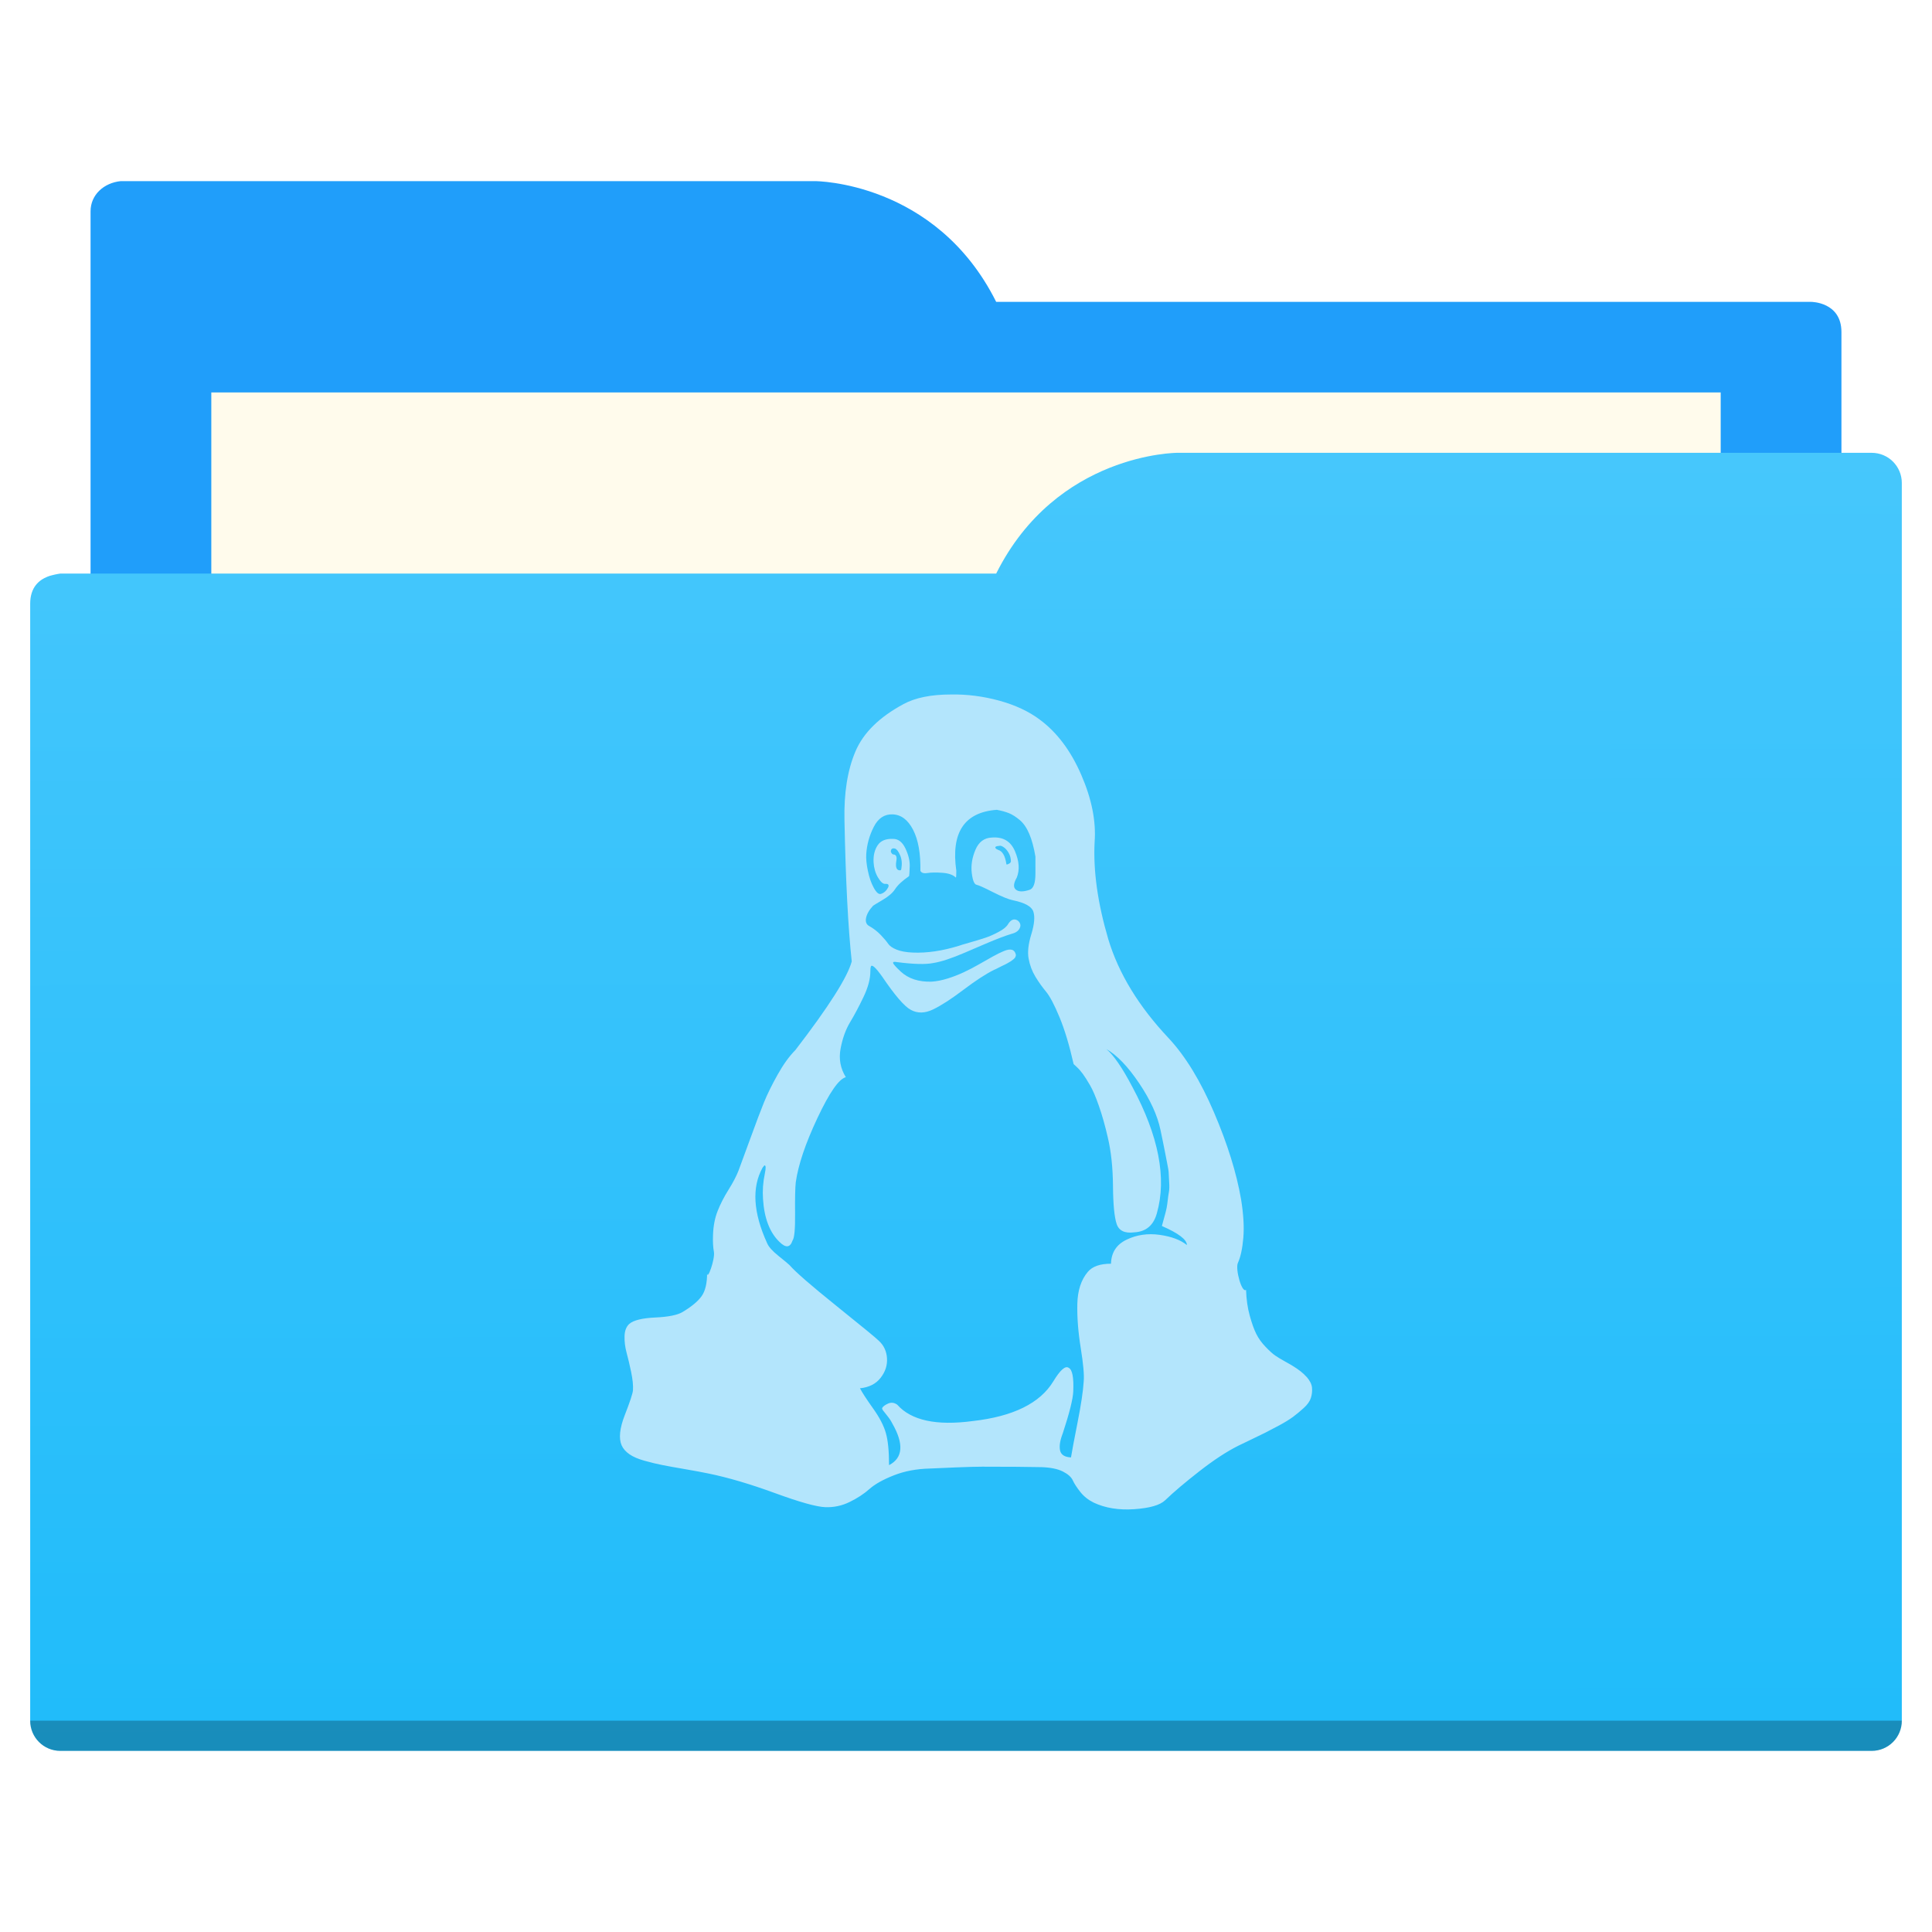
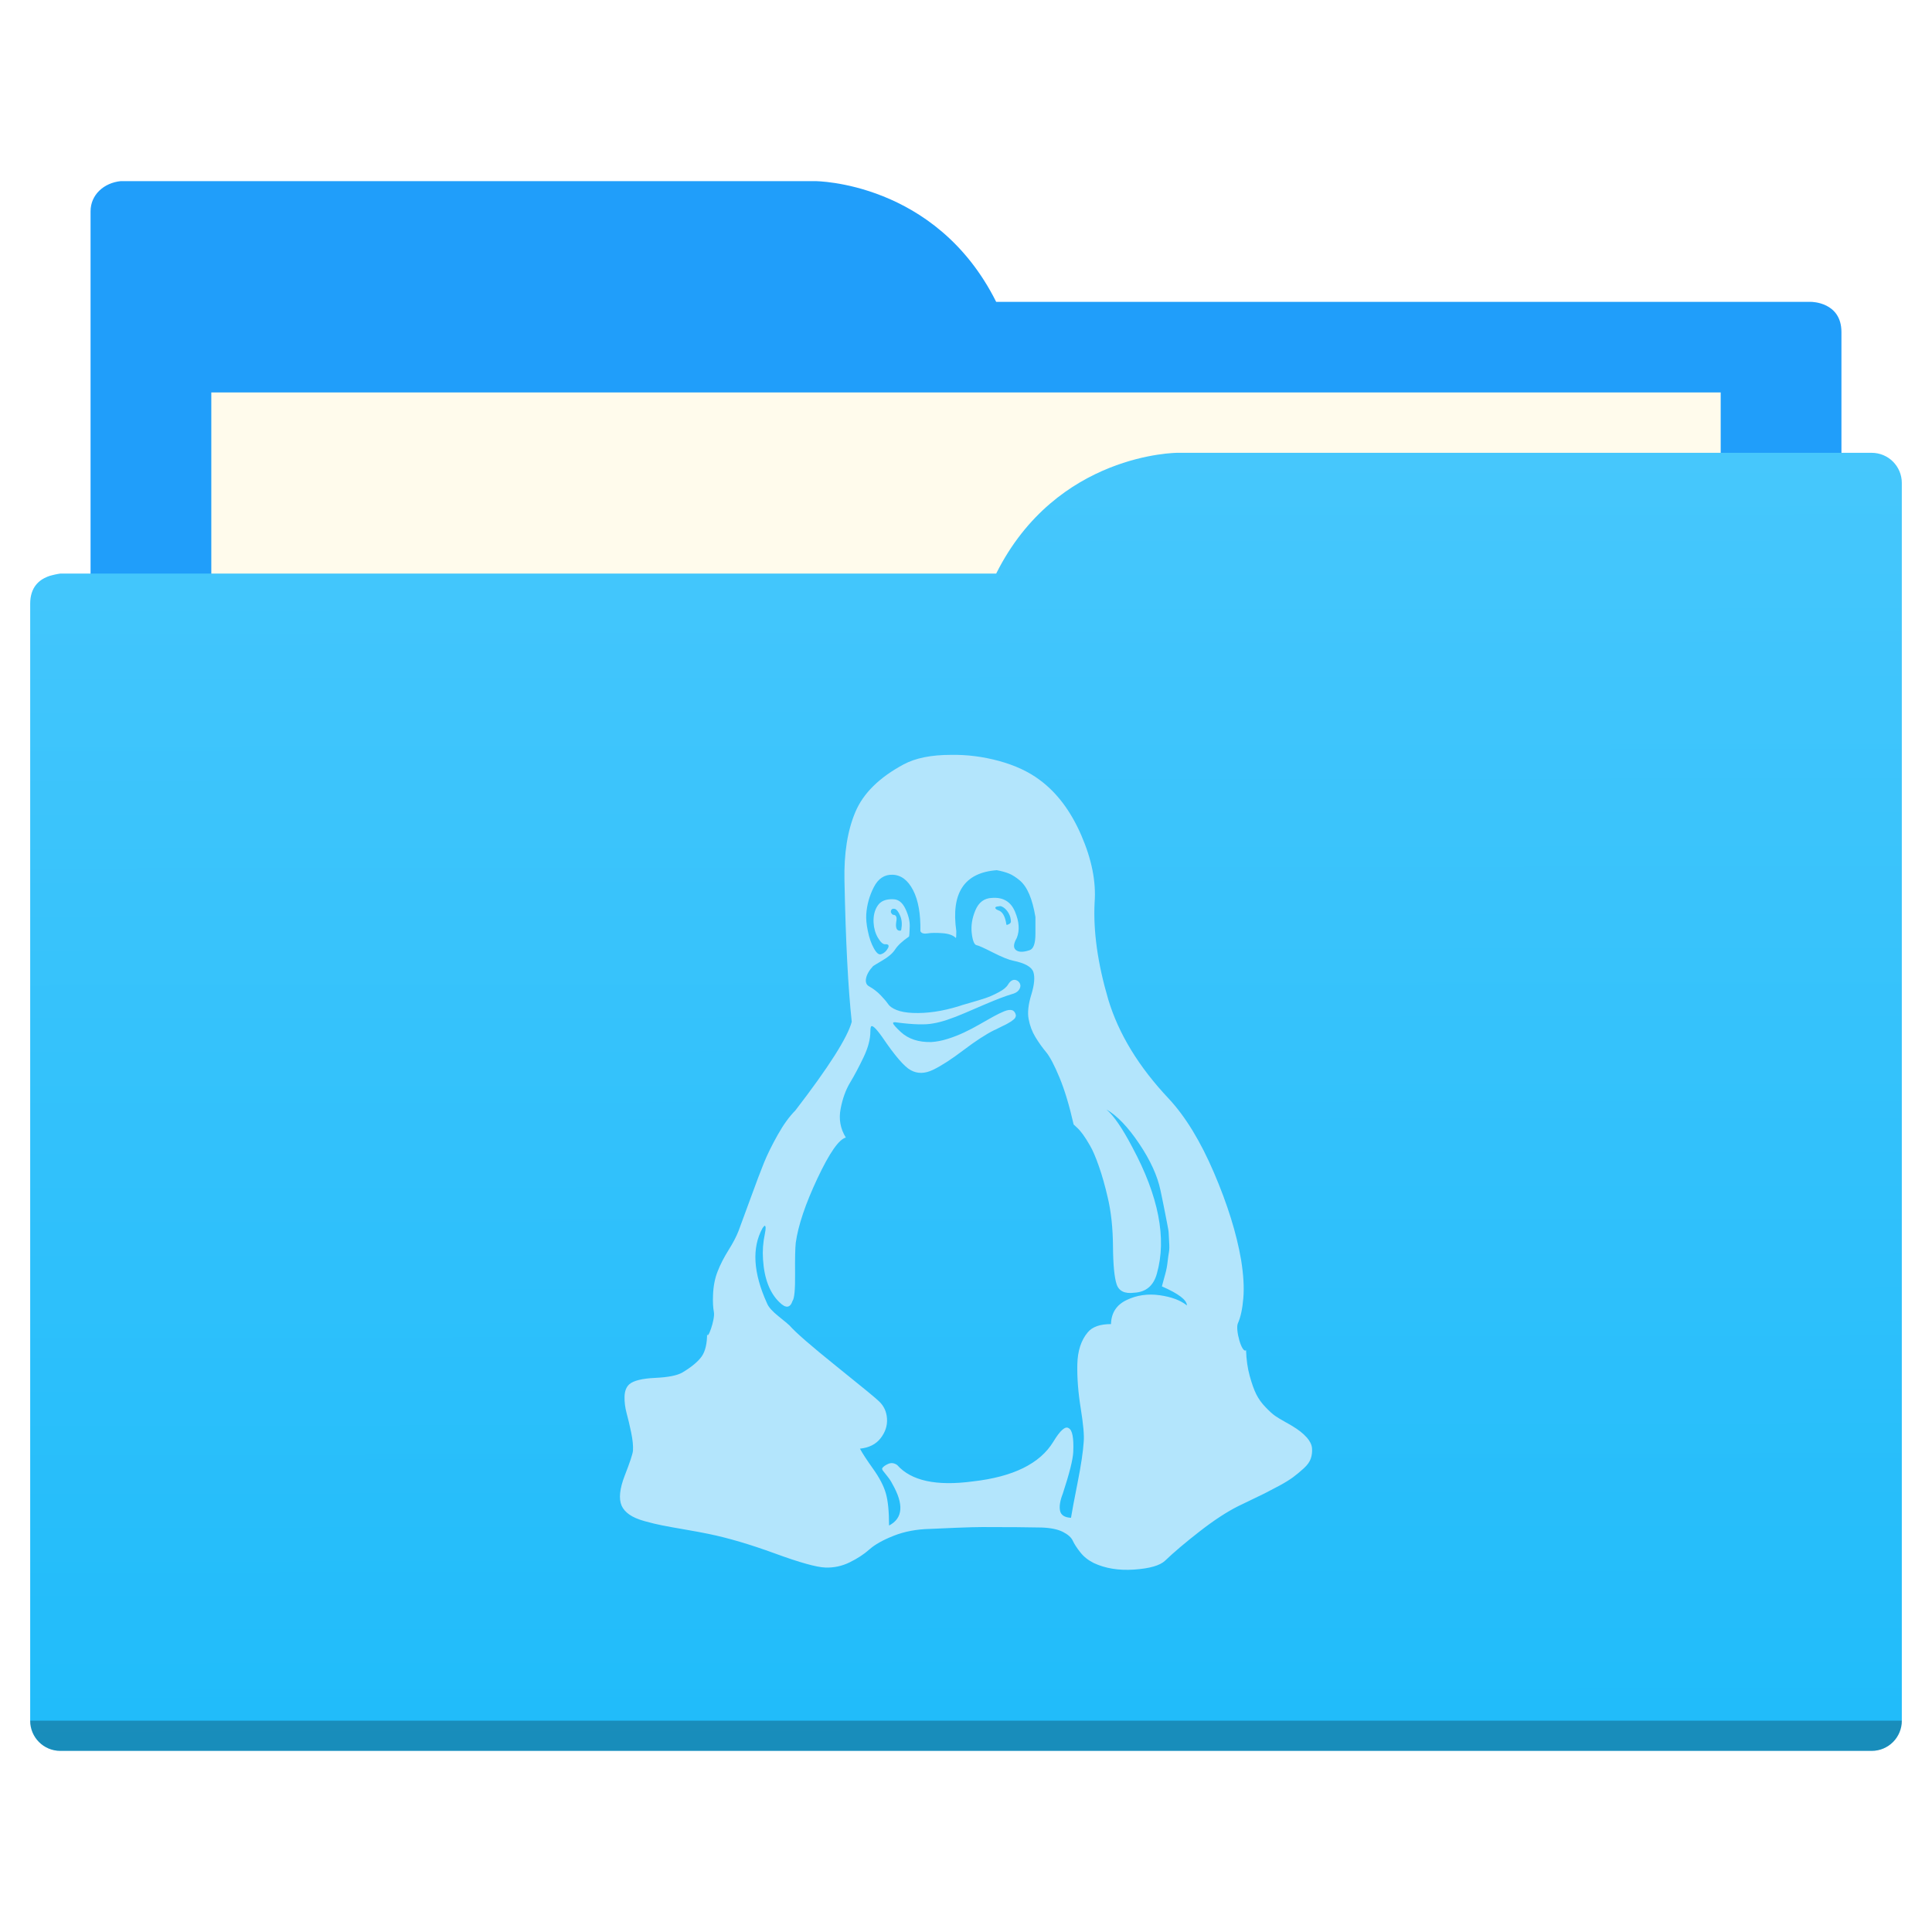
<svg xmlns="http://www.w3.org/2000/svg" xmlns:xlink="http://www.w3.org/1999/xlink" viewBox="0 0 64 64" version="1.1" id="svg5453" height="64" width="64">
  <defs id="defs5455">
    <linearGradient id="linearGradient831">
      <stop style="stop-color:#20bcfa;stop-opacity:1;" offset="0" id="stop827" />
      <stop style="stop-color:#46c7fc;stop-opacity:1" offset="1" id="stop829" />
    </linearGradient>
    <linearGradient xlink:href="#linearGradient831" id="linearGradient833" x1="32.01" y1="57.893" x2="31.962" y2="15.12" gradientUnits="userSpaceOnUse" gradientTransform="translate(0,-3.8146973e-6)" />
  </defs>
  <path style="fill:#209efa;fill-opacity:1;fill-rule:evenodd;stroke:none;stroke-width:1px;stroke-linecap:butt;stroke-linejoin:miter;stroke-opacity:1" d="M 4,6 C 3.449,6.055 3,6.446 3,7 V 9 49 H 61 V 14 13 11 c 0,-1 -1,-1 -1,-1 H 58 37 33 C 31,6 27,6 27,6 H 5 Z" id="folderTab-3" />
  <path style="color:#000000;text-decoration:none;text-decoration-line:none;text-decoration-style:solid;text-decoration-color:#000000;white-space:normal;clip-rule:nonzero;display:inline;overflow:visible;visibility:visible;opacity:1;isolation:auto;mix-blend-mode:normal;color-interpolation:sRGB;color-interpolation-filters:linearRGB;solid-color:#000000;solid-opacity:1;fill:#fffbec;fill-opacity:1;fill-rule:nonzero;stroke:none;stroke-width:1;stroke-linecap:butt;stroke-linejoin:miter;stroke-miterlimit:4;stroke-dasharray:none;stroke-dashoffset:0;stroke-opacity:1;color-rendering:auto;image-rendering:auto;shape-rendering:auto;text-rendering:auto;enable-background:accumulate" d="M 7,13 H 57 V 45 H 7 Z" id="folderPaper-6" />
  <path style="fill:url(#linearGradient833);fill-opacity:1;fill-rule:evenodd;stroke:none;stroke-width:1px;stroke-linecap:butt;stroke-linejoin:miter;stroke-opacity:1" d="m 39,15 c 0,0 -4,0 -6,4 H 29 4 2 c 0,0 -0.132,0.017 -0.289,0.059 -0.046,0.014 -0.092,0.023 -0.135,0.043 C 1.302,19.211 1,19.445 1,20 v 2 1 34 c 0,0.554 0.446,1 1,1 h 60 c 0.554,0 1,-0.446 1,-1 v -39 -2 c 0,-0.554 -0.446,-1 -1,-1 h -1 z" id="folderFront-2" />
  <path style="opacity:0.25;fill:#000000;fill-opacity:1;stroke:none" d="m 1,57 c 0,0.554 0.446,1 1,1 h 60 c 0.554,0 1,-0.446 1,-1 z" id="folderShadow-9" />
-   <path style="fill:#b3e5fc;fill-opacity:1;fill-rule:evenodd;stroke:none;stroke-width:1.492" id="Page-1" d="m 39.318,41.246 c 0,-0.181 -0.276,-0.392 -0.829,-0.633 0.04,-0.151 0.078,-0.289 0.113,-0.414 0.035,-0.126 0.06,-0.256 0.075,-0.392 0.015,-0.136 0.03,-0.244 0.045,-0.324 0.015,-0.08 0.018,-0.193 0.007,-0.339 -0.01,-0.146 -0.015,-0.244 -0.015,-0.294 0,-0.05 -0.018,-0.161 -0.053,-0.331 -0.035,-0.171 -0.055,-0.274 -0.06,-0.309 -0.005,-0.035 -0.03,-0.161 -0.075,-0.377 -0.045,-0.216 -0.073,-0.349 -0.083,-0.399 -0.1,-0.482 -0.336,-0.999 -0.708,-1.552 -0.372,-0.552 -0.733,-0.929 -1.085,-1.13 0.241,0.201 0.527,0.618 0.859,1.25 0.874,1.627 1.145,3.023 0.814,4.188 -0.11,0.402 -0.362,0.613 -0.753,0.633 -0.311,0.04 -0.505,-0.053 -0.58,-0.279 -0.075,-0.226 -0.116,-0.645 -0.121,-1.258 -0.005,-0.613 -0.063,-1.15 -0.173,-1.612 -0.09,-0.392 -0.188,-0.738 -0.294,-1.04 -0.105,-0.301 -0.203,-0.53 -0.294,-0.685 -0.09,-0.156 -0.168,-0.279 -0.234,-0.369 -0.065,-0.09 -0.131,-0.166 -0.196,-0.226 -0.065,-0.06 -0.103,-0.095 -0.113,-0.105 -0.141,-0.623 -0.296,-1.14 -0.467,-1.552 -0.171,-0.412 -0.319,-0.693 -0.444,-0.844 -0.126,-0.151 -0.244,-0.316 -0.354,-0.497 -0.11,-0.181 -0.186,-0.382 -0.226,-0.603 -0.04,-0.211 -0.01,-0.48 0.09,-0.806 0.1,-0.326 0.123,-0.575 0.068,-0.746 -0.055,-0.171 -0.279,-0.296 -0.67,-0.377 -0.151,-0.03 -0.374,-0.121 -0.67,-0.271 -0.296,-0.151 -0.475,-0.231 -0.535,-0.241 -0.08,-0.01 -0.136,-0.141 -0.166,-0.392 -0.03,-0.251 0.01,-0.507 0.121,-0.768 0.11,-0.261 0.291,-0.397 0.542,-0.407 0.372,-0.03 0.628,0.121 0.768,0.452 0.141,0.331 0.161,0.623 0.06,0.874 -0.11,0.191 -0.121,0.324 -0.03,0.399 0.09,0.075 0.241,0.078 0.452,0.007 0.131,-0.04 0.196,-0.221 0.196,-0.542 v -0.557 c -0.05,-0.301 -0.118,-0.552 -0.203,-0.753 -0.085,-0.201 -0.191,-0.354 -0.316,-0.46 -0.126,-0.105 -0.244,-0.181 -0.354,-0.226 -0.11,-0.045 -0.246,-0.083 -0.407,-0.113 -1.075,0.08 -1.522,0.753 -1.341,2.019 0,0.151 -0.005,0.226 -0.015,0.226 -0.09,-0.09 -0.239,-0.143 -0.444,-0.158 -0.206,-0.015 -0.372,-0.013 -0.497,0.007 -0.126,0.02 -0.203,-0.005 -0.234,-0.075 0.01,-0.573 -0.07,-1.024 -0.241,-1.356 -0.171,-0.331 -0.397,-0.502 -0.678,-0.512 -0.271,-0.01 -0.48,0.128 -0.625,0.414 -0.146,0.286 -0.228,0.585 -0.249,0.896 -0.01,0.151 0.007,0.336 0.053,0.557 0.045,0.221 0.11,0.409 0.196,0.565 0.085,0.156 0.163,0.223 0.234,0.203 0.1,-0.03 0.181,-0.1 0.241,-0.211 0.04,-0.09 0.005,-0.131 -0.105,-0.121 -0.07,0 -0.148,-0.073 -0.234,-0.218 -0.085,-0.146 -0.133,-0.314 -0.143,-0.505 -0.01,-0.221 0.035,-0.407 0.136,-0.557 0.1,-0.151 0.271,-0.221 0.512,-0.211 0.171,0 0.306,0.105 0.407,0.316 0.1,0.211 0.148,0.407 0.143,0.588 -0.005,0.181 -0.013,0.291 -0.023,0.331 -0.221,0.151 -0.377,0.296 -0.467,0.437 -0.08,0.121 -0.218,0.239 -0.414,0.354 -0.196,0.116 -0.299,0.178 -0.309,0.188 -0.131,0.141 -0.208,0.276 -0.234,0.407 -0.025,0.131 0.013,0.221 0.113,0.271 0.141,0.08 0.266,0.178 0.377,0.294 0.11,0.116 0.191,0.211 0.241,0.286 0.05,0.075 0.143,0.141 0.279,0.196 0.136,0.055 0.314,0.088 0.535,0.098 0.472,0.02 0.984,-0.055 1.537,-0.226 0.02,-0.01 0.136,-0.045 0.347,-0.105 0.211,-0.06 0.384,-0.113 0.52,-0.158 0.136,-0.045 0.284,-0.11 0.444,-0.196 0.161,-0.085 0.266,-0.173 0.316,-0.264 0.09,-0.141 0.191,-0.181 0.301,-0.121 0.05,0.03 0.083,0.073 0.098,0.128 0.015,0.055 0,0.116 -0.045,0.181 -0.045,0.065 -0.128,0.113 -0.249,0.143 -0.201,0.06 -0.485,0.168 -0.851,0.324 -0.367,0.156 -0.595,0.254 -0.685,0.294 -0.442,0.191 -0.793,0.306 -1.055,0.347 -0.251,0.05 -0.648,0.04 -1.19,-0.03 -0.1,-0.02 -0.146,-0.01 -0.136,0.03 0.01,0.04 0.095,0.136 0.256,0.286 0.251,0.231 0.588,0.341 1.009,0.331 0.171,-0.01 0.352,-0.045 0.542,-0.105 0.191,-0.06 0.372,-0.131 0.542,-0.211 0.171,-0.08 0.339,-0.168 0.505,-0.264 0.166,-0.095 0.316,-0.181 0.452,-0.256 0.136,-0.075 0.259,-0.136 0.369,-0.181 0.11,-0.045 0.198,-0.058 0.264,-0.038 0.065,0.02 0.108,0.075 0.128,0.166 0,0.02 -0.005,0.043 -0.015,0.068 -0.01,0.025 -0.03,0.05 -0.06,0.075 -0.03,0.025 -0.06,0.048 -0.09,0.068 -0.03,0.02 -0.073,0.045 -0.128,0.075 -0.055,0.03 -0.1,0.053 -0.136,0.068 -0.035,0.015 -0.085,0.04 -0.151,0.075 -0.065,0.035 -0.113,0.058 -0.143,0.068 -0.281,0.141 -0.62,0.362 -1.017,0.663 -0.397,0.301 -0.731,0.517 -1.002,0.648 -0.271,0.131 -0.517,0.136 -0.738,0.015 -0.211,-0.11 -0.527,-0.477 -0.949,-1.1 -0.221,-0.311 -0.347,-0.422 -0.377,-0.331 -0.01,0.03 -0.015,0.08 -0.015,0.151 0,0.251 -0.075,0.535 -0.226,0.851 -0.151,0.316 -0.299,0.595 -0.444,0.836 -0.146,0.241 -0.251,0.532 -0.316,0.874 -0.065,0.341 -0.007,0.658 0.173,0.949 -0.231,0.06 -0.545,0.512 -0.942,1.356 -0.397,0.844 -0.635,1.552 -0.716,2.124 -0.02,0.181 -0.028,0.527 -0.023,1.04 0.005,0.512 -0.023,0.809 -0.083,0.889 -0.08,0.241 -0.226,0.256 -0.437,0.045 -0.321,-0.311 -0.502,-0.783 -0.542,-1.416 -0.02,-0.281 0,-0.562 0.06,-0.844 0.04,-0.191 0.035,-0.281 -0.015,-0.271 l -0.06,0.075 c -0.362,0.653 -0.311,1.486 0.151,2.501 0.05,0.121 0.176,0.261 0.377,0.422 0.201,0.161 0.321,0.261 0.362,0.301 0.201,0.231 0.723,0.685 1.567,1.363 0.844,0.678 1.311,1.062 1.401,1.153 0.161,0.151 0.249,0.341 0.264,0.573 0.015,0.231 -0.055,0.447 -0.211,0.648 -0.156,0.201 -0.384,0.316 -0.685,0.347 0.08,0.151 0.226,0.374 0.437,0.67 0.211,0.296 0.352,0.567 0.422,0.814 0.07,0.246 0.105,0.6 0.105,1.062 0.462,-0.241 0.497,-0.703 0.105,-1.386 -0.04,-0.08 -0.093,-0.161 -0.158,-0.241 -0.065,-0.08 -0.113,-0.141 -0.143,-0.181 -0.03,-0.04 -0.04,-0.07 -0.03,-0.09 0.03,-0.05 0.095,-0.098 0.196,-0.143 0.1,-0.045 0.201,-0.033 0.301,0.038 0.462,0.522 1.296,0.703 2.501,0.542 1.336,-0.151 2.225,-0.588 2.667,-1.311 0.231,-0.382 0.402,-0.532 0.512,-0.452 0.121,0.06 0.171,0.321 0.151,0.783 -0.01,0.251 -0.126,0.713 -0.347,1.386 -0.09,0.231 -0.121,0.419 -0.09,0.565 0.03,0.146 0.151,0.223 0.362,0.234 0.03,-0.191 0.103,-0.578 0.218,-1.16 0.116,-0.583 0.183,-1.035 0.203,-1.356 0.02,-0.211 -0.013,-0.58 -0.098,-1.107 -0.085,-0.527 -0.123,-1.014 -0.113,-1.461 0.01,-0.447 0.126,-0.801 0.347,-1.062 0.151,-0.181 0.407,-0.271 0.768,-0.271 0.01,-0.372 0.183,-0.638 0.52,-0.798 0.336,-0.161 0.701,-0.213 1.092,-0.158 0.392,0.055 0.693,0.168 0.904,0.339 z m -9.461,-12.459 c 0.03,-0.171 0.018,-0.321 -0.038,-0.452 -0.055,-0.131 -0.113,-0.206 -0.173,-0.226 -0.09,-0.02 -0.136,0.015 -0.136,0.105 0.02,0.05 0.045,0.08 0.075,0.09 0.1,0 0.136,0.075 0.105,0.226 -0.03,0.201 0.01,0.301 0.121,0.301 0.03,0 0.045,-0.015 0.045,-0.045 z m 3.631,-0.241 c 0,-0.11 -0.025,-0.208 -0.075,-0.294 -0.05,-0.085 -0.105,-0.148 -0.166,-0.188 -0.06,-0.04 -0.105,-0.055 -0.136,-0.045 -0.141,0.01 -0.176,0.045 -0.105,0.105 0.02,0.01 0.04,0.02 0.06,0.03 0.141,0.04 0.231,0.196 0.271,0.467 0,0.03 0.04,0.02 0.121,-0.03 z m 9.793,17.062 c 0.11,0.126 0.171,0.246 0.181,0.362 0.01,0.116 -0.002,0.229 -0.038,0.339 -0.035,0.11 -0.113,0.221 -0.234,0.331 -0.121,0.11 -0.239,0.208 -0.354,0.294 -0.116,0.085 -0.266,0.178 -0.452,0.279 -0.186,0.1 -0.344,0.183 -0.475,0.249 -0.131,0.065 -0.291,0.143 -0.482,0.234 -0.191,0.09 -0.326,0.156 -0.407,0.196 -0.382,0.191 -0.811,0.472 -1.288,0.844 -0.477,0.372 -0.856,0.693 -1.137,0.964 -0.171,0.161 -0.512,0.259 -1.024,0.294 -0.512,0.035 -0.959,-0.038 -1.341,-0.218 -0.181,-0.09 -0.329,-0.208 -0.444,-0.354 -0.116,-0.146 -0.198,-0.274 -0.249,-0.384 -0.05,-0.11 -0.161,-0.208 -0.331,-0.294 -0.171,-0.085 -0.407,-0.133 -0.708,-0.143 -0.442,-0.01 -1.095,-0.015 -1.959,-0.015 -0.191,0 -0.477,0.008 -0.859,0.023 -0.382,0.015 -0.673,0.028 -0.874,0.038 -0.442,0.01 -0.841,0.085 -1.198,0.226 -0.357,0.141 -0.625,0.291 -0.806,0.452 -0.181,0.161 -0.399,0.304 -0.655,0.429 -0.256,0.126 -0.525,0.183 -0.806,0.173 -0.291,-0.01 -0.849,-0.166 -1.672,-0.467 -0.824,-0.301 -1.557,-0.517 -2.2,-0.648 -0.191,-0.04 -0.447,-0.088 -0.768,-0.143 -0.321,-0.055 -0.573,-0.1 -0.753,-0.136 -0.181,-0.035 -0.379,-0.083 -0.595,-0.143 -0.216,-0.06 -0.384,-0.133 -0.505,-0.218 -0.121,-0.085 -0.206,-0.183 -0.256,-0.294 -0.1,-0.231 -0.065,-0.565 0.105,-1.002 0.171,-0.437 0.261,-0.711 0.271,-0.821 0.01,-0.161 -0.01,-0.362 -0.06,-0.603 -0.05,-0.241 -0.1,-0.454 -0.151,-0.64 -0.05,-0.186 -0.073,-0.369 -0.068,-0.55 0.005,-0.181 0.058,-0.316 0.158,-0.407 0.141,-0.121 0.427,-0.191 0.859,-0.211 0.432,-0.02 0.733,-0.08 0.904,-0.181 0.301,-0.181 0.512,-0.357 0.633,-0.527 0.121,-0.171 0.181,-0.427 0.181,-0.768 0,0.286 0.266,-0.452 0.226,-0.693 -0.03,-0.161 -0.04,-0.352 -0.03,-0.572 0.01,-0.291 0.06,-0.552 0.151,-0.783 0.09,-0.231 0.211,-0.467 0.362,-0.708 0.151,-0.241 0.261,-0.452 0.331,-0.633 0.08,-0.211 0.213,-0.573 0.399,-1.085 0.186,-0.512 0.334,-0.904 0.444,-1.175 0.11,-0.271 0.261,-0.578 0.452,-0.919 0.191,-0.341 0.387,-0.613 0.588,-0.814 1.105,-1.436 1.728,-2.416 1.868,-2.938 -0.121,-1.125 -0.201,-2.682 -0.241,-4.67 -0.02,-0.904 0.1,-1.665 0.362,-2.282 0.261,-0.618 0.793,-1.142 1.597,-1.574 0.392,-0.211 0.914,-0.316 1.567,-0.316 0.532,-0.01 1.065,0.058 1.597,0.203 0.532,0.146 0.979,0.354 1.341,0.625 0.573,0.422 1.032,1.032 1.379,1.831 0.347,0.798 0.495,1.539 0.444,2.222 -0.05,0.954 0.1,2.029 0.452,3.224 0.342,1.135 1.009,2.23 2.004,3.284 0.552,0.593 1.052,1.411 1.499,2.456 0.447,1.045 0.746,2.004 0.896,2.878 0.08,0.492 0.105,0.916 0.075,1.273 -0.03,0.357 -0.09,0.635 -0.181,0.836 -0.09,0.201 0.131,1.009 0.271,0.889 0.01,0.311 0.05,0.595 0.121,0.851 0.07,0.256 0.143,0.46 0.218,0.61 0.075,0.151 0.178,0.294 0.309,0.429 0.131,0.136 0.236,0.231 0.316,0.286 0.08,0.055 0.188,0.121 0.324,0.196 0.136,0.075 0.218,0.123 0.249,0.143 0.201,0.121 0.357,0.244 0.467,0.369 z" />
+   <path style="fill:#b3e5fc;fill-opacity:1;fill-rule:evenodd;stroke:none;stroke-width:1.492" id="Page-1" d="m 39.318,43.246 c 0,-0.181 -0.276,-0.392 -0.829,-0.633 0.04,-0.151 0.078,-0.289 0.113,-0.414 0.035,-0.126 0.06,-0.256 0.075,-0.392 0.015,-0.136 0.03,-0.244 0.045,-0.324 0.015,-0.08 0.018,-0.193 0.007,-0.339 -0.01,-0.146 -0.015,-0.244 -0.015,-0.294 0,-0.05 -0.018,-0.161 -0.053,-0.331 -0.035,-0.171 -0.055,-0.274 -0.06,-0.309 -0.005,-0.035 -0.03,-0.161 -0.075,-0.377 -0.045,-0.216 -0.073,-0.349 -0.083,-0.399 -0.1,-0.482 -0.336,-0.999 -0.708,-1.552 -0.372,-0.552 -0.733,-0.929 -1.085,-1.13 0.241,0.201 0.527,0.618 0.859,1.25 0.874,1.627 1.145,3.023 0.814,4.188 -0.11,0.402 -0.362,0.613 -0.753,0.633 -0.311,0.04 -0.505,-0.053 -0.58,-0.279 -0.075,-0.226 -0.116,-0.645 -0.121,-1.258 -0.005,-0.613 -0.063,-1.15 -0.173,-1.612 -0.09,-0.392 -0.188,-0.738 -0.294,-1.04 -0.105,-0.301 -0.203,-0.53 -0.294,-0.685 -0.09,-0.156 -0.168,-0.279 -0.234,-0.369 -0.065,-0.09 -0.131,-0.166 -0.196,-0.226 -0.065,-0.06 -0.103,-0.095 -0.113,-0.105 -0.141,-0.623 -0.296,-1.14 -0.467,-1.552 -0.171,-0.412 -0.319,-0.693 -0.444,-0.844 -0.126,-0.151 -0.244,-0.316 -0.354,-0.497 -0.11,-0.181 -0.186,-0.382 -0.226,-0.603 -0.04,-0.211 -0.01,-0.48 0.09,-0.806 0.1,-0.326 0.123,-0.575 0.068,-0.746 -0.055,-0.171 -0.279,-0.296 -0.67,-0.377 -0.151,-0.03 -0.374,-0.121 -0.67,-0.271 -0.296,-0.151 -0.475,-0.231 -0.535,-0.241 -0.08,-0.01 -0.136,-0.141 -0.166,-0.392 -0.03,-0.251 0.01,-0.507 0.121,-0.768 0.11,-0.261 0.291,-0.397 0.542,-0.407 0.372,-0.03 0.628,0.121 0.768,0.452 0.141,0.331 0.161,0.623 0.06,0.874 -0.11,0.191 -0.121,0.324 -0.03,0.399 0.09,0.075 0.241,0.078 0.452,0.007 0.131,-0.04 0.196,-0.221 0.196,-0.542 v -0.557 c -0.05,-0.301 -0.118,-0.552 -0.203,-0.753 -0.085,-0.201 -0.191,-0.354 -0.316,-0.46 -0.126,-0.105 -0.244,-0.181 -0.354,-0.226 -0.11,-0.045 -0.246,-0.083 -0.407,-0.113 -1.075,0.08 -1.522,0.753 -1.341,2.019 0,0.151 -0.005,0.226 -0.015,0.226 -0.09,-0.09 -0.239,-0.143 -0.444,-0.158 -0.206,-0.015 -0.372,-0.013 -0.497,0.007 -0.126,0.02 -0.203,-0.005 -0.234,-0.075 0.01,-0.573 -0.07,-1.024 -0.241,-1.356 -0.171,-0.331 -0.397,-0.502 -0.678,-0.512 -0.271,-0.01 -0.48,0.128 -0.625,0.414 -0.146,0.286 -0.228,0.585 -0.249,0.896 -0.01,0.151 0.007,0.336 0.053,0.557 0.045,0.221 0.11,0.409 0.196,0.565 0.085,0.156 0.163,0.223 0.234,0.203 0.1,-0.03 0.181,-0.1 0.241,-0.211 0.04,-0.09 0.005,-0.131 -0.105,-0.121 -0.07,0 -0.148,-0.073 -0.234,-0.218 -0.085,-0.146 -0.133,-0.314 -0.143,-0.505 -0.01,-0.221 0.035,-0.407 0.136,-0.557 0.1,-0.151 0.271,-0.221 0.512,-0.211 0.171,0 0.306,0.105 0.407,0.316 0.1,0.211 0.148,0.407 0.143,0.588 -0.005,0.181 -0.013,0.291 -0.023,0.331 -0.221,0.151 -0.377,0.296 -0.467,0.437 -0.08,0.121 -0.218,0.239 -0.414,0.354 -0.196,0.116 -0.299,0.178 -0.309,0.188 -0.131,0.141 -0.208,0.276 -0.234,0.407 -0.025,0.131 0.013,0.221 0.113,0.271 0.141,0.08 0.266,0.178 0.377,0.294 0.11,0.116 0.191,0.211 0.241,0.286 0.05,0.075 0.143,0.141 0.279,0.196 0.136,0.055 0.314,0.088 0.535,0.098 0.472,0.02 0.984,-0.055 1.537,-0.226 0.02,-0.01 0.136,-0.045 0.347,-0.105 0.211,-0.06 0.384,-0.113 0.52,-0.158 0.136,-0.045 0.284,-0.11 0.444,-0.196 0.161,-0.085 0.266,-0.173 0.316,-0.264 0.09,-0.141 0.191,-0.181 0.301,-0.121 0.05,0.03 0.083,0.073 0.098,0.128 0.015,0.055 0,0.116 -0.045,0.181 -0.045,0.065 -0.128,0.113 -0.249,0.143 -0.201,0.06 -0.485,0.168 -0.851,0.324 -0.367,0.156 -0.595,0.254 -0.685,0.294 -0.442,0.191 -0.793,0.306 -1.055,0.347 -0.251,0.05 -0.648,0.04 -1.19,-0.03 -0.1,-0.02 -0.146,-0.01 -0.136,0.03 0.01,0.04 0.095,0.136 0.256,0.286 0.251,0.231 0.588,0.341 1.009,0.331 0.171,-0.01 0.352,-0.045 0.542,-0.105 0.191,-0.06 0.372,-0.131 0.542,-0.211 0.171,-0.08 0.339,-0.168 0.505,-0.264 0.166,-0.095 0.316,-0.181 0.452,-0.256 0.136,-0.075 0.259,-0.136 0.369,-0.181 0.11,-0.045 0.198,-0.058 0.264,-0.038 0.065,0.02 0.108,0.075 0.128,0.166 0,0.02 -0.005,0.043 -0.015,0.068 -0.01,0.025 -0.03,0.05 -0.06,0.075 -0.03,0.025 -0.06,0.048 -0.09,0.068 -0.03,0.02 -0.073,0.045 -0.128,0.075 -0.055,0.03 -0.1,0.053 -0.136,0.068 -0.035,0.015 -0.085,0.04 -0.151,0.075 -0.065,0.035 -0.113,0.058 -0.143,0.068 -0.281,0.141 -0.62,0.362 -1.017,0.663 -0.397,0.301 -0.731,0.517 -1.002,0.648 -0.271,0.131 -0.517,0.136 -0.738,0.015 -0.211,-0.11 -0.527,-0.477 -0.949,-1.1 -0.221,-0.311 -0.347,-0.422 -0.377,-0.331 -0.01,0.03 -0.015,0.08 -0.015,0.151 0,0.251 -0.075,0.535 -0.226,0.851 -0.151,0.316 -0.299,0.595 -0.444,0.836 -0.146,0.241 -0.251,0.532 -0.316,0.874 -0.065,0.341 -0.007,0.658 0.173,0.949 -0.231,0.06 -0.545,0.512 -0.942,1.356 -0.397,0.844 -0.635,1.552 -0.716,2.124 -0.02,0.181 -0.028,0.527 -0.023,1.04 0.005,0.512 -0.023,0.809 -0.083,0.889 -0.08,0.241 -0.226,0.256 -0.437,0.045 -0.321,-0.311 -0.502,-0.783 -0.542,-1.416 -0.02,-0.281 0,-0.562 0.06,-0.844 0.04,-0.191 0.035,-0.281 -0.015,-0.271 l -0.06,0.075 c -0.362,0.653 -0.311,1.486 0.151,2.501 0.05,0.121 0.176,0.261 0.377,0.422 0.201,0.161 0.321,0.261 0.362,0.301 0.201,0.231 0.723,0.685 1.567,1.363 0.844,0.678 1.311,1.062 1.401,1.153 0.161,0.151 0.249,0.341 0.264,0.573 0.015,0.231 -0.055,0.447 -0.211,0.648 -0.156,0.201 -0.384,0.316 -0.685,0.347 0.08,0.151 0.226,0.374 0.437,0.67 0.211,0.296 0.352,0.567 0.422,0.814 0.07,0.246 0.105,0.6 0.105,1.062 0.462,-0.241 0.497,-0.703 0.105,-1.386 -0.04,-0.08 -0.093,-0.161 -0.158,-0.241 -0.065,-0.08 -0.113,-0.141 -0.143,-0.181 -0.03,-0.04 -0.04,-0.07 -0.03,-0.09 0.03,-0.05 0.095,-0.098 0.196,-0.143 0.1,-0.045 0.201,-0.033 0.301,0.038 0.462,0.522 1.296,0.703 2.501,0.542 1.336,-0.151 2.225,-0.588 2.667,-1.311 0.231,-0.382 0.402,-0.532 0.512,-0.452 0.121,0.06 0.171,0.321 0.151,0.783 -0.01,0.251 -0.126,0.713 -0.347,1.386 -0.09,0.231 -0.121,0.419 -0.09,0.565 0.03,0.146 0.151,0.223 0.362,0.234 0.03,-0.191 0.103,-0.578 0.218,-1.16 0.116,-0.583 0.183,-1.035 0.203,-1.356 0.02,-0.211 -0.013,-0.58 -0.098,-1.107 -0.085,-0.527 -0.123,-1.014 -0.113,-1.461 0.01,-0.447 0.126,-0.801 0.347,-1.062 0.151,-0.181 0.407,-0.271 0.768,-0.271 0.01,-0.372 0.183,-0.638 0.52,-0.798 0.336,-0.161 0.701,-0.213 1.092,-0.158 0.392,0.055 0.693,0.168 0.904,0.339 z m -9.461,-12.459 c 0.03,-0.171 0.018,-0.321 -0.038,-0.452 -0.055,-0.131 -0.113,-0.206 -0.173,-0.226 -0.09,-0.02 -0.136,0.015 -0.136,0.105 0.02,0.05 0.045,0.08 0.075,0.09 0.1,0 0.136,0.075 0.105,0.226 -0.03,0.201 0.01,0.301 0.121,0.301 0.03,0 0.045,-0.015 0.045,-0.045 z m 3.631,-0.241 c 0,-0.11 -0.025,-0.208 -0.075,-0.294 -0.05,-0.085 -0.105,-0.148 -0.166,-0.188 -0.06,-0.04 -0.105,-0.055 -0.136,-0.045 -0.141,0.01 -0.176,0.045 -0.105,0.105 0.02,0.01 0.04,0.02 0.06,0.03 0.141,0.04 0.231,0.196 0.271,0.467 0,0.03 0.04,0.02 0.121,-0.03 z m 9.793,17.062 c 0.11,0.126 0.171,0.246 0.181,0.362 0.01,0.116 -0.002,0.229 -0.038,0.339 -0.035,0.11 -0.113,0.221 -0.234,0.331 -0.121,0.11 -0.239,0.208 -0.354,0.294 -0.116,0.085 -0.266,0.178 -0.452,0.279 -0.186,0.1 -0.344,0.183 -0.475,0.249 -0.131,0.065 -0.291,0.143 -0.482,0.234 -0.191,0.09 -0.326,0.156 -0.407,0.196 -0.382,0.191 -0.811,0.472 -1.288,0.844 -0.477,0.372 -0.856,0.693 -1.137,0.964 -0.171,0.161 -0.512,0.259 -1.024,0.294 -0.512,0.035 -0.959,-0.038 -1.341,-0.218 -0.181,-0.09 -0.329,-0.208 -0.444,-0.354 -0.116,-0.146 -0.198,-0.274 -0.249,-0.384 -0.05,-0.11 -0.161,-0.208 -0.331,-0.294 -0.171,-0.085 -0.407,-0.133 -0.708,-0.143 -0.442,-0.01 -1.095,-0.015 -1.959,-0.015 -0.191,0 -0.477,0.008 -0.859,0.023 -0.382,0.015 -0.673,0.028 -0.874,0.038 -0.442,0.01 -0.841,0.085 -1.198,0.226 -0.357,0.141 -0.625,0.291 -0.806,0.452 -0.181,0.161 -0.399,0.304 -0.655,0.429 -0.256,0.126 -0.525,0.183 -0.806,0.173 -0.291,-0.01 -0.849,-0.166 -1.672,-0.467 -0.824,-0.301 -1.557,-0.517 -2.2,-0.648 -0.191,-0.04 -0.447,-0.088 -0.768,-0.143 -0.321,-0.055 -0.573,-0.1 -0.753,-0.136 -0.181,-0.035 -0.379,-0.083 -0.595,-0.143 -0.216,-0.06 -0.384,-0.133 -0.505,-0.218 -0.121,-0.085 -0.206,-0.183 -0.256,-0.294 -0.1,-0.231 -0.065,-0.565 0.105,-1.002 0.171,-0.437 0.261,-0.711 0.271,-0.821 0.01,-0.161 -0.01,-0.362 -0.06,-0.603 -0.05,-0.241 -0.1,-0.454 -0.151,-0.64 -0.05,-0.186 -0.073,-0.369 -0.068,-0.55 0.005,-0.181 0.058,-0.316 0.158,-0.407 0.141,-0.121 0.427,-0.191 0.859,-0.211 0.432,-0.02 0.733,-0.08 0.904,-0.181 0.301,-0.181 0.512,-0.357 0.633,-0.527 0.121,-0.171 0.181,-0.427 0.181,-0.768 0,0.286 0.266,-0.452 0.226,-0.693 -0.03,-0.161 -0.04,-0.352 -0.03,-0.572 0.01,-0.291 0.06,-0.552 0.151,-0.783 0.09,-0.231 0.211,-0.467 0.362,-0.708 0.151,-0.241 0.261,-0.452 0.331,-0.633 0.08,-0.211 0.213,-0.573 0.399,-1.085 0.186,-0.512 0.334,-0.904 0.444,-1.175 0.11,-0.271 0.261,-0.578 0.452,-0.919 0.191,-0.341 0.387,-0.613 0.588,-0.814 1.105,-1.436 1.728,-2.416 1.868,-2.938 -0.121,-1.125 -0.201,-2.682 -0.241,-4.67 -0.02,-0.904 0.1,-1.665 0.362,-2.282 0.261,-0.618 0.793,-1.142 1.597,-1.574 0.392,-0.211 0.914,-0.316 1.567,-0.316 0.532,-0.01 1.065,0.058 1.597,0.203 0.532,0.146 0.979,0.354 1.341,0.625 0.573,0.422 1.032,1.032 1.379,1.831 0.347,0.798 0.495,1.539 0.444,2.222 -0.05,0.954 0.1,2.029 0.452,3.224 0.342,1.135 1.009,2.23 2.004,3.284 0.552,0.593 1.052,1.411 1.499,2.456 0.447,1.045 0.746,2.004 0.896,2.878 0.08,0.492 0.105,0.916 0.075,1.273 -0.03,0.357 -0.09,0.635 -0.181,0.836 -0.09,0.201 0.131,1.009 0.271,0.889 0.01,0.311 0.05,0.595 0.121,0.851 0.07,0.256 0.143,0.46 0.218,0.61 0.075,0.151 0.178,0.294 0.309,0.429 0.131,0.136 0.236,0.231 0.316,0.286 0.08,0.055 0.188,0.121 0.324,0.196 0.136,0.075 0.218,0.123 0.249,0.143 0.201,0.121 0.357,0.244 0.467,0.369 z" />
</svg>
